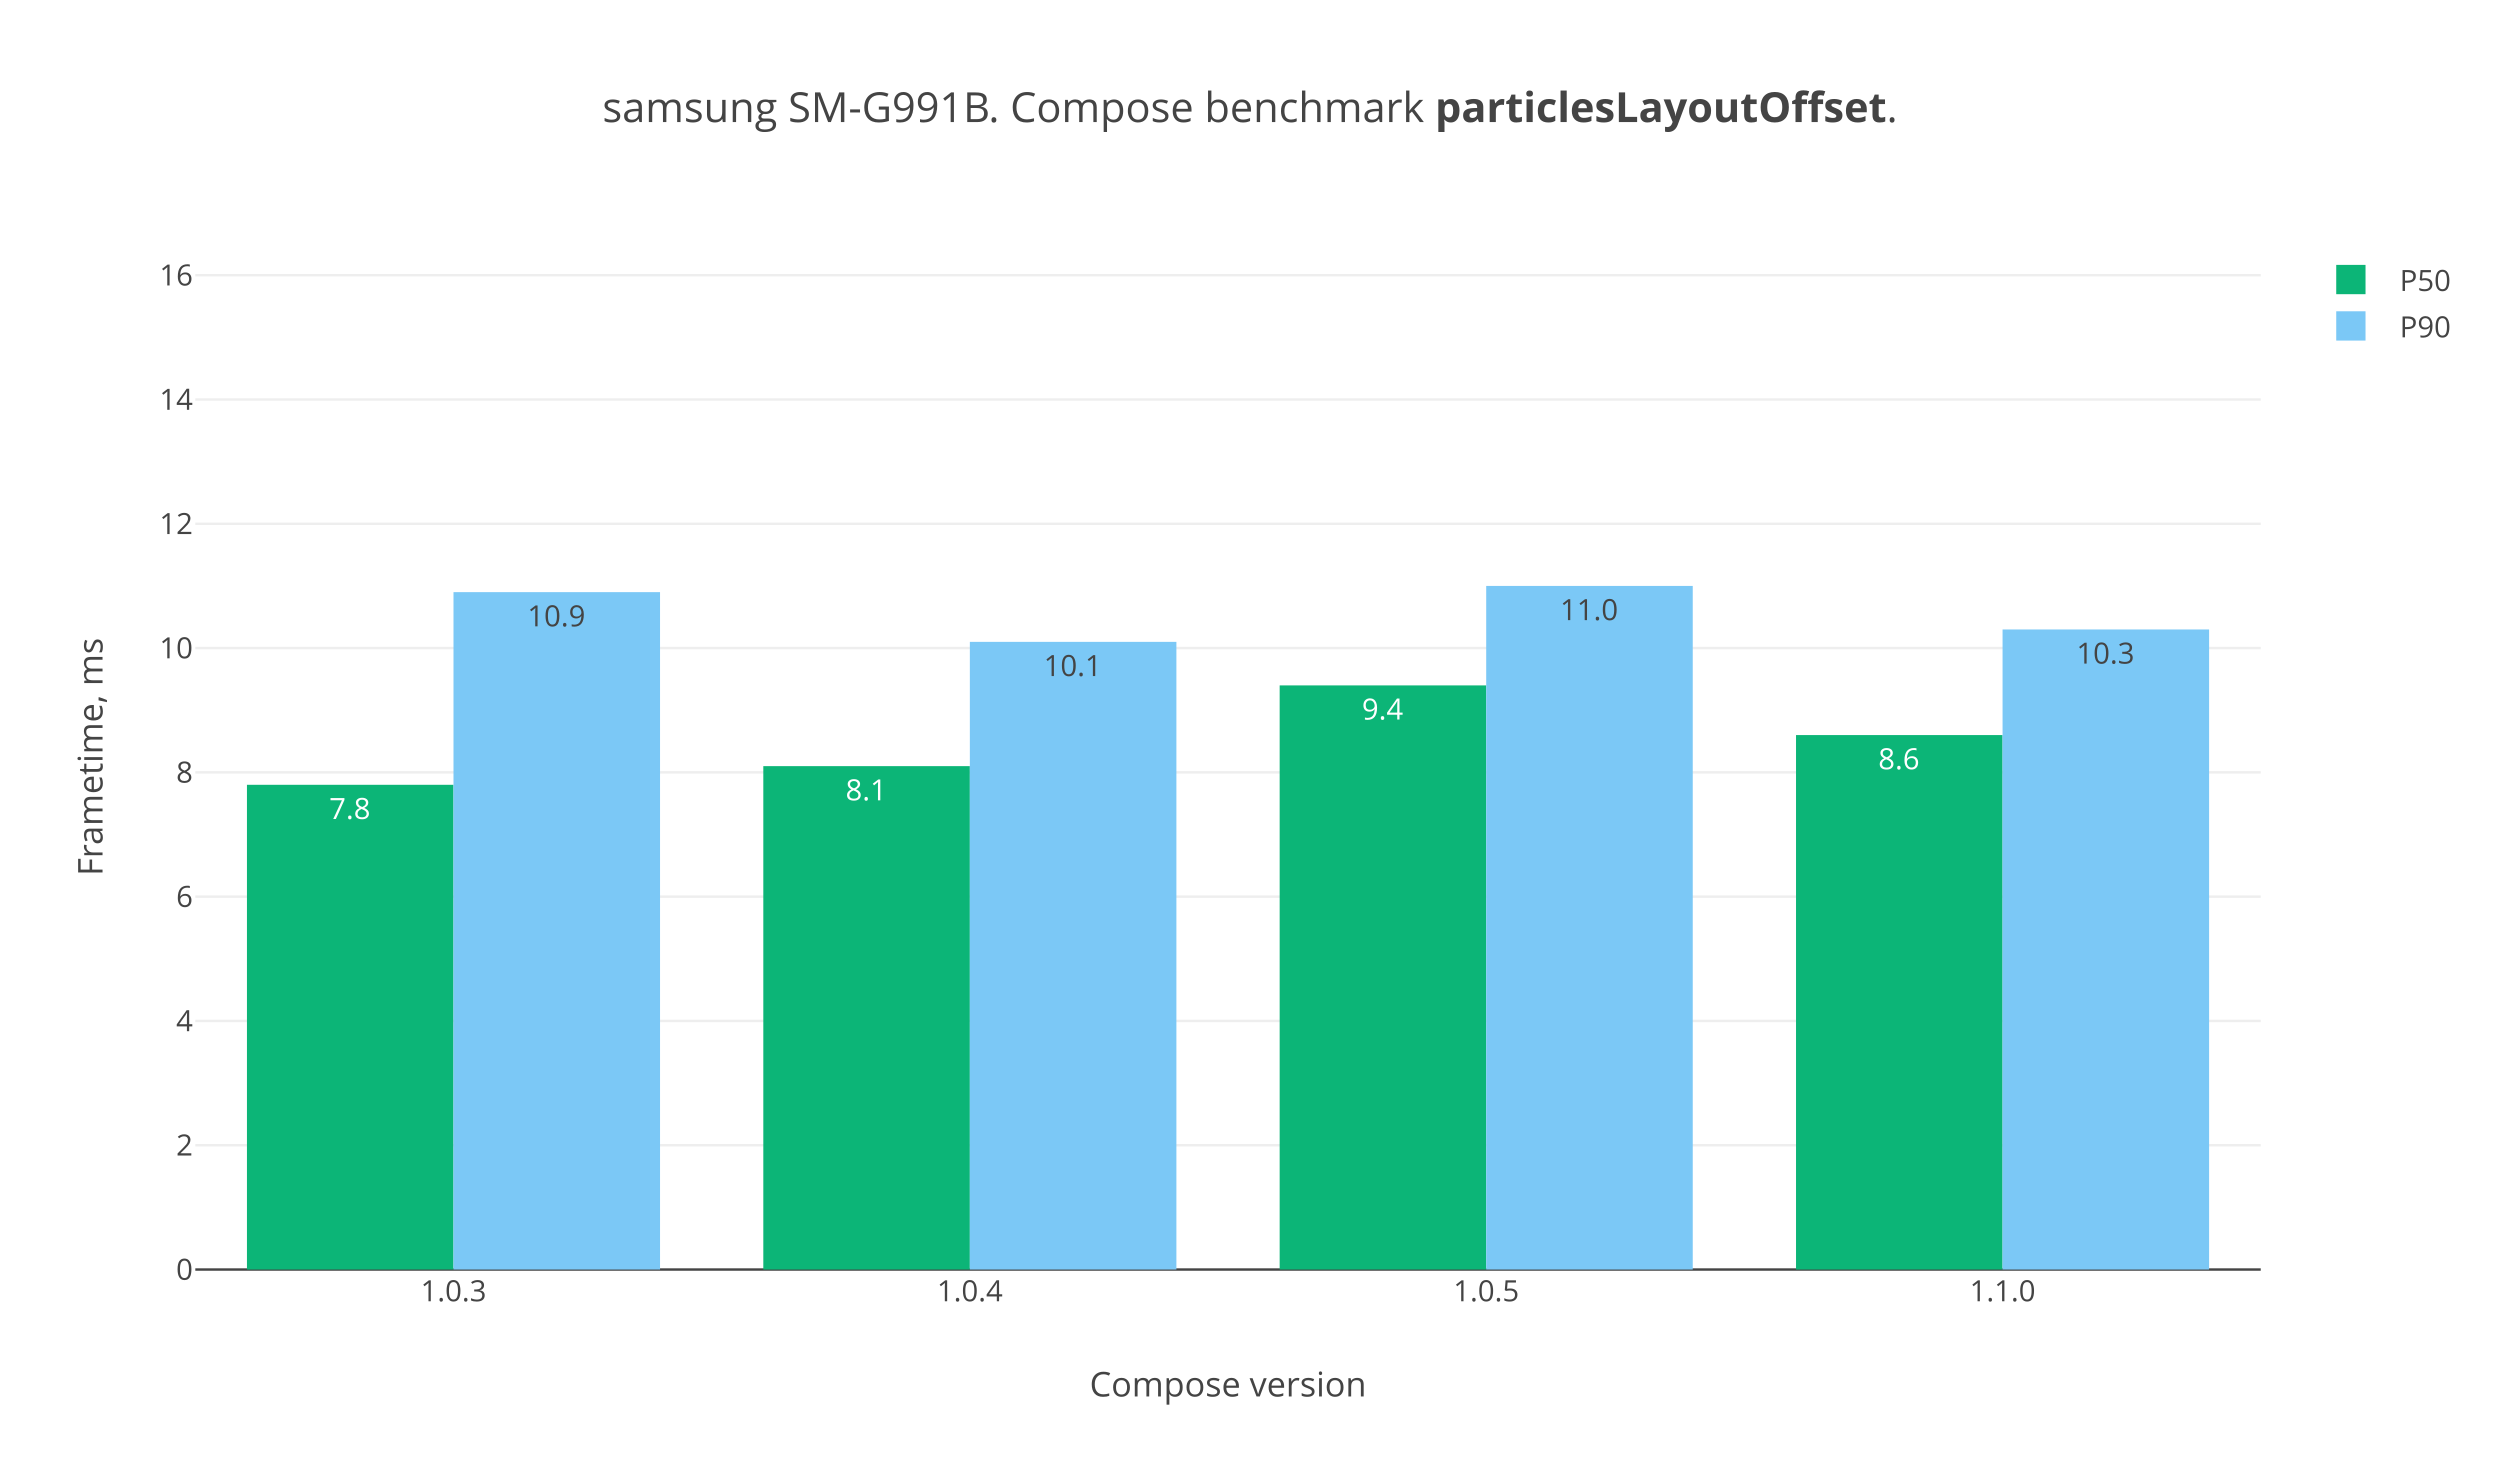
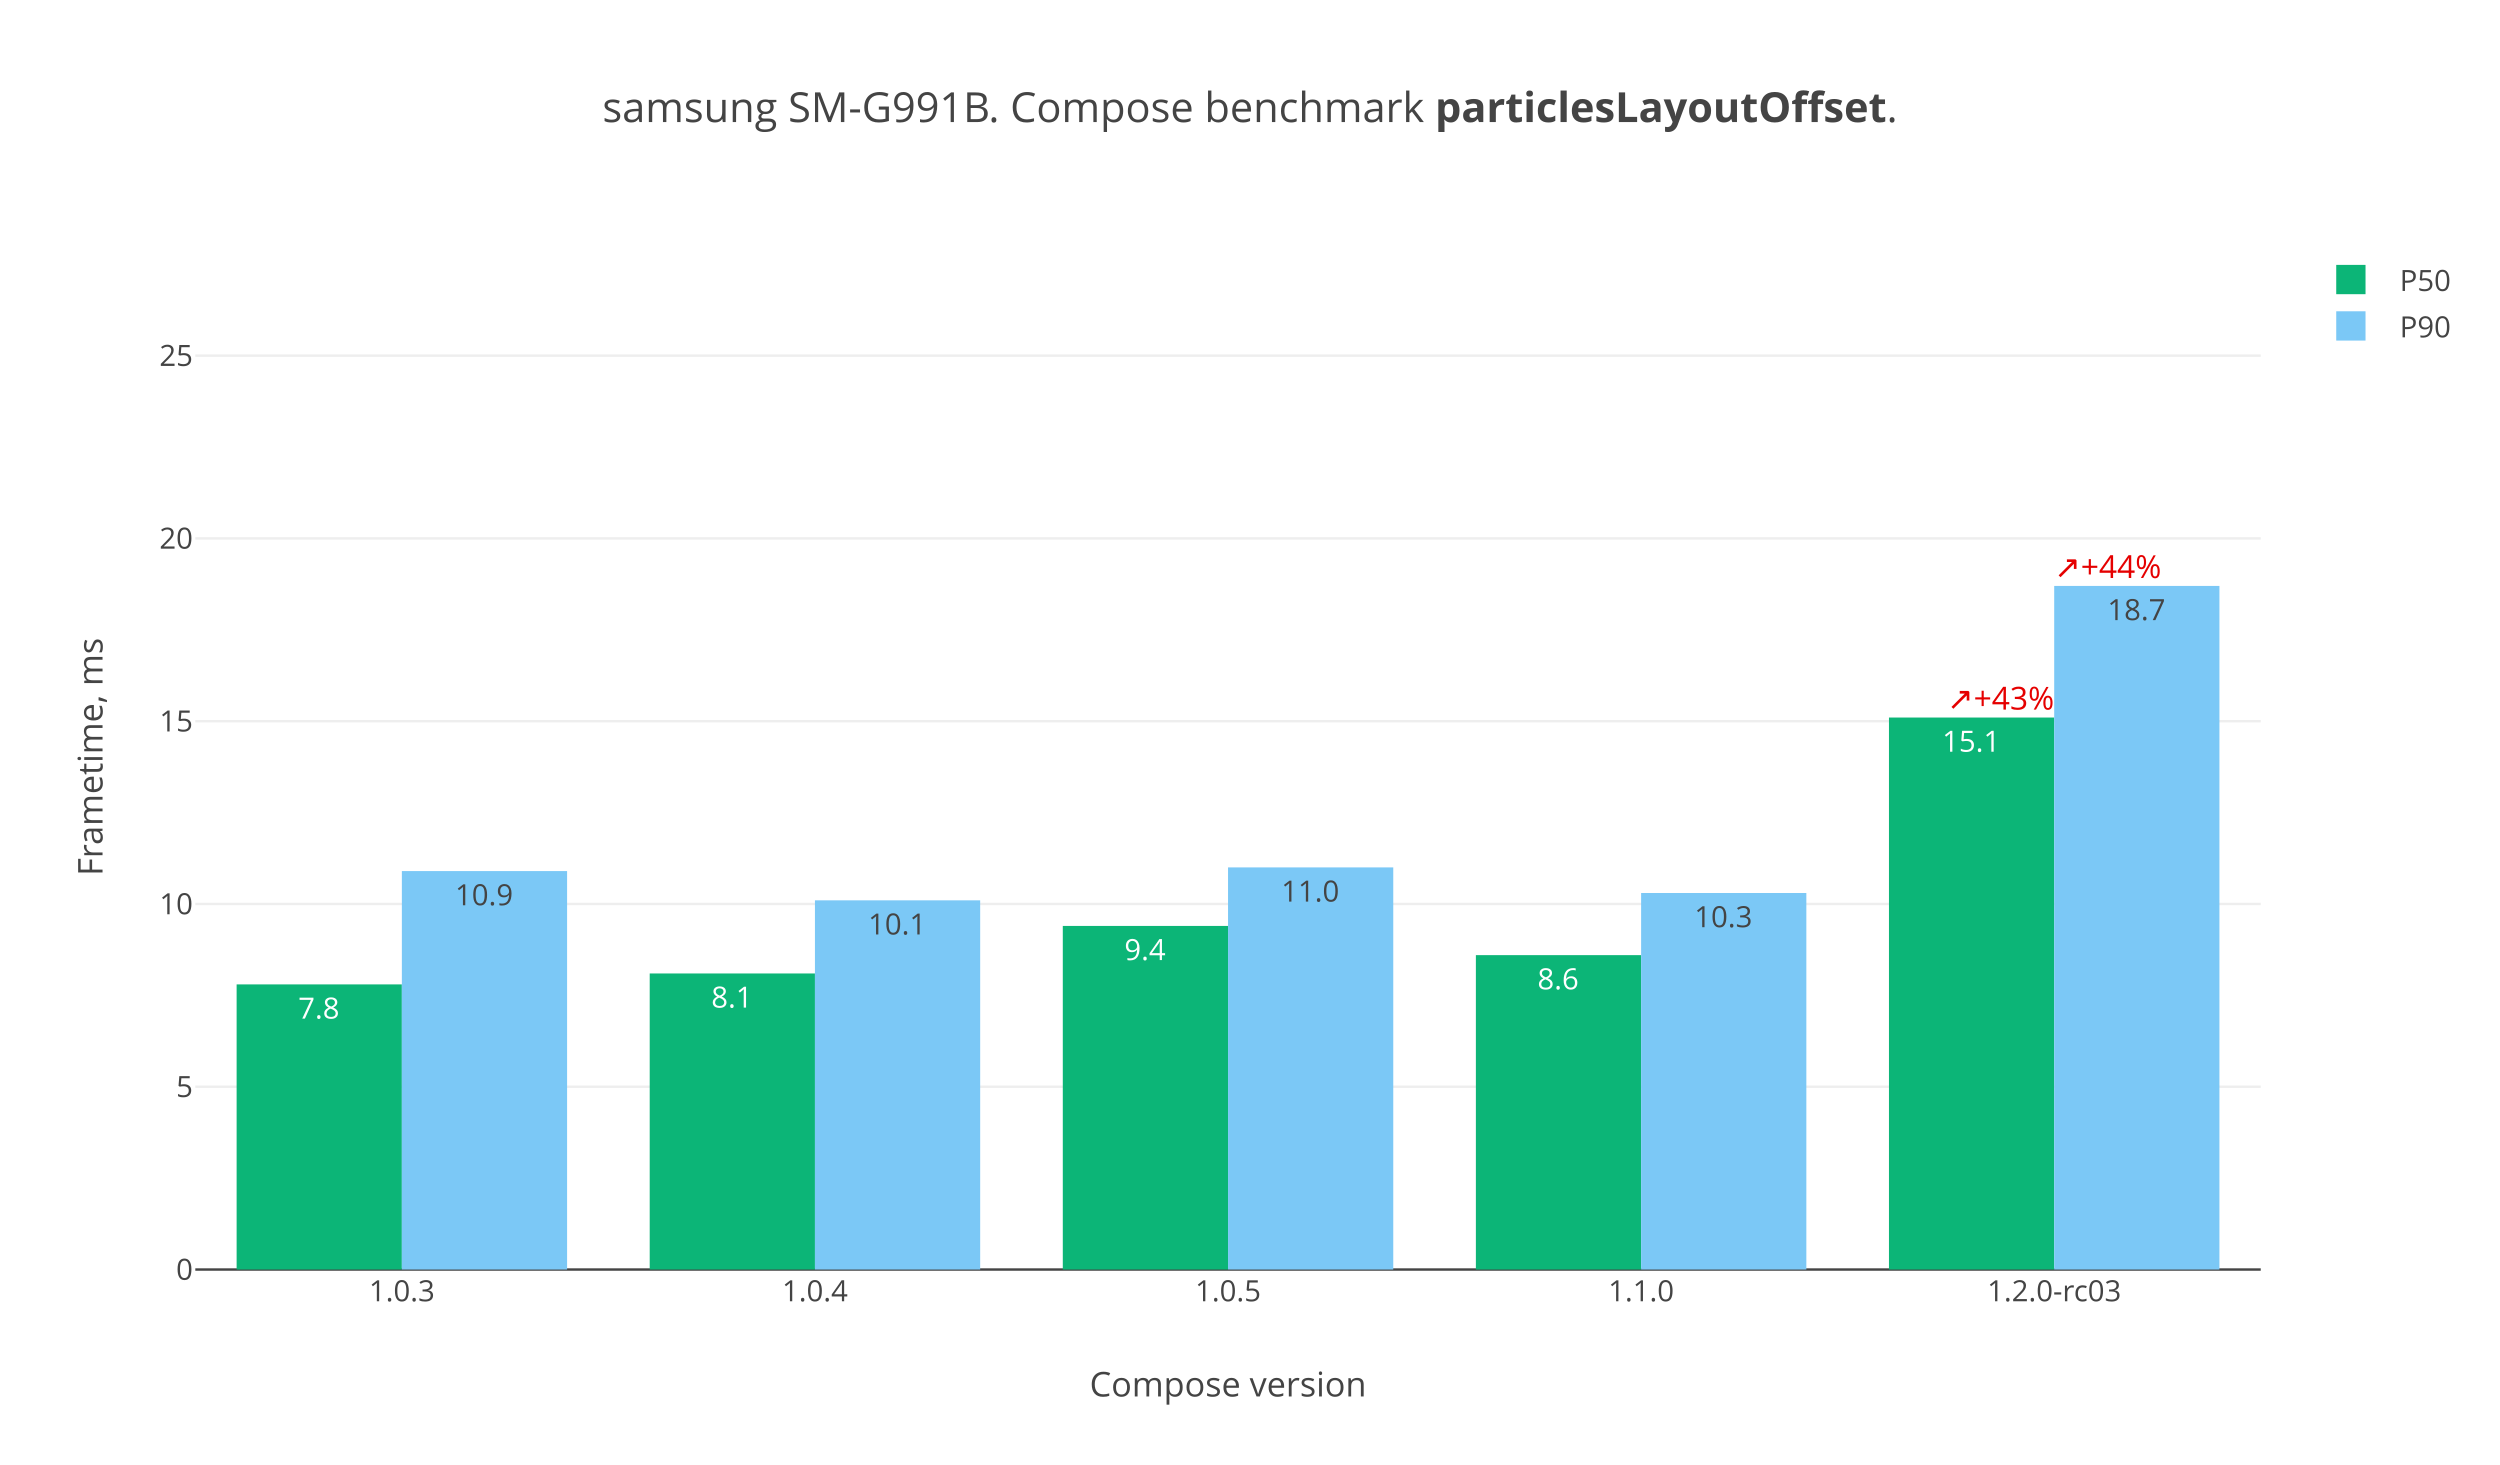
<svg xmlns="http://www.w3.org/2000/svg" class="main-svg" width="1024" height="600" style="" viewBox="0 0 1024 600">
  <rect x="0" y="0" width="1024" height="600" style="fill: rgb(255, 255, 255); fill-opacity: 1;" />
-   <defs id="defs-5232cb">
+   <defs id="defs-338f35">
    <g class="clips">
-       <clipPath id="clip5232cbxyplot" class="plotclip">
+       <clipPath id="clip338f35xyplot" class="plotclip">
        <rect width="846" height="420" />
      </clipPath>
-       <clipPath class="axesclip" id="clip5232cbx">
+       <clipPath class="axesclip" id="clip338f35x">
        <rect x="80" y="0" width="846" height="600" />
      </clipPath>
-       <clipPath class="axesclip" id="clip5232cby">
+       <clipPath class="axesclip" id="clip338f35y">
        <rect x="0" y="100" width="1024" height="420" />
      </clipPath>
-       <clipPath class="axesclip" id="clip5232cbxy">
+       <clipPath class="axesclip" id="clip338f35xy">
        <rect x="80" y="100" width="846" height="420" />
      </clipPath>
    </g>
    <g class="gradients" />
  </defs>
  <g class="bglayer" />
  <g class="layer-below">
    <g class="imagelayer" />
    <g class="shapelayer" />
  </g>
  <g class="cartesianlayer">
    <g class="subplot xy">
      <g class="layer-subplot">
        <g class="shapelayer" />
        <g class="imagelayer" />
      </g>
      <g class="gridlayer">
        <g class="x" />
        <g class="y">
-           <path class="ygrid crisp" transform="translate(0,469.09)" d="M80,0h846" style="stroke: rgb(238, 238, 238); stroke-opacity: 1; stroke-width: 1px;" />
-           <path class="ygrid crisp" transform="translate(0,418.18)" d="M80,0h846" style="stroke: rgb(238, 238, 238); stroke-opacity: 1; stroke-width: 1px;" />
-           <path class="ygrid crisp" transform="translate(0,367.27)" d="M80,0h846" style="stroke: rgb(238, 238, 238); stroke-opacity: 1; stroke-width: 1px;" />
-           <path class="ygrid crisp" transform="translate(0,316.36)" d="M80,0h846" style="stroke: rgb(238, 238, 238); stroke-opacity: 1; stroke-width: 1px;" />
-           <path class="ygrid crisp" transform="translate(0,265.45)" d="M80,0h846" style="stroke: rgb(238, 238, 238); stroke-opacity: 1; stroke-width: 1px;" />
-           <path class="ygrid crisp" transform="translate(0,214.55)" d="M80,0h846" style="stroke: rgb(238, 238, 238); stroke-opacity: 1; stroke-width: 1px;" />
-           <path class="ygrid crisp" transform="translate(0,163.64)" d="M80,0h846" style="stroke: rgb(238, 238, 238); stroke-opacity: 1; stroke-width: 1px;" />
-           <path class="ygrid crisp" transform="translate(0,112.73)" d="M80,0h846" style="stroke: rgb(238, 238, 238); stroke-opacity: 1; stroke-width: 1px;" />
+           <path class="ygrid crisp" transform="translate(0,445.13)" d="M80,0h846" style="stroke: rgb(238, 238, 238); stroke-opacity: 1; stroke-width: 1px;" />
+           <path class="ygrid crisp" transform="translate(0,370.27)" d="M80,0h846" style="stroke: rgb(238, 238, 238); stroke-opacity: 1; stroke-width: 1px;" />
+           <path class="ygrid crisp" transform="translate(0,295.4)" d="M80,0h846" style="stroke: rgb(238, 238, 238); stroke-opacity: 1; stroke-width: 1px;" />
+           <path class="ygrid crisp" transform="translate(0,220.53)" d="M80,0h846" style="stroke: rgb(238, 238, 238); stroke-opacity: 1; stroke-width: 1px;" />
+           <path class="ygrid crisp" transform="translate(0,145.67)" d="M80,0h846" style="stroke: rgb(238, 238, 238); stroke-opacity: 1; stroke-width: 1px;" />
        </g>
      </g>
      <g class="zerolinelayer">
        <path class="yzl zl crisp" transform="translate(0,520)" d="M80,0h846" style="stroke: rgb(68, 68, 68); stroke-opacity: 1; stroke-width: 1px;" />
      </g>
      <path class="xlines-below" />
      <path class="ylines-below" />
      <g class="overlines-below" />
      <g class="xaxislayer-below" />
      <g class="yaxislayer-below" />
      <g class="overaxes-below" />
-       <g class="plot" transform="translate(80,100)" clip-path="url('#clip5232cbxyplot')">
+       <g class="plot" transform="translate(80,100)" clip-path="url('#clip338f35xyplot')">
        <g class="barlayer mlayer">
          <g class="trace bars" style="opacity: 1;">
            <g class="points">
              <g class="point">
-                 <path d="M21.15,420V221.45H105.75V420Z" style="vector-effect: non-scaling-stroke; opacity: 1; stroke-width: 0px; fill: rgb(12, 181, 119); fill-opacity: 1;" />
-                 <text class="bartext bartext-inside" text-anchor="middle" data-notex="1" x="0" y="0" style="font-family: 'Open Sans', verdana, arial, sans-serif; font-size: 12px; fill: rgb(255, 255, 255); fill-opacity: 1; white-space: pre;" transform="translate(63.28594,235.45)">7.8</text>
-               </g>
-               <g class="point">
-                 <path d="M232.65,420V213.82H317.25V420Z" style="vector-effect: non-scaling-stroke; opacity: 1; stroke-width: 0px; fill: rgb(12, 181, 119); fill-opacity: 1;" />
-                 <text class="bartext bartext-inside" text-anchor="middle" data-notex="1" x="0" y="0" style="font-family: 'Open Sans', verdana, arial, sans-serif; font-size: 12px; fill: rgb(255, 255, 255); fill-opacity: 1; white-space: pre;" transform="translate(274.7859,227.82)">8.1</text>
-               </g>
-               <g class="point">
-                 <path d="M444.15,420V180.73H528.75V420Z" style="vector-effect: non-scaling-stroke; opacity: 1; stroke-width: 0px; fill: rgb(12, 181, 119); fill-opacity: 1;" />
-                 <text class="bartext bartext-inside" text-anchor="middle" data-notex="1" x="0" y="0" style="font-family: 'Open Sans', verdana, arial, sans-serif; font-size: 12px; fill: rgb(255, 255, 255); fill-opacity: 1; white-space: pre;" transform="translate(486.2859,194.73)">9.4</text>
-               </g>
-               <g class="point">
-                 <path d="M655.65,420V201.09H740.25V420Z" style="vector-effect: non-scaling-stroke; opacity: 1; stroke-width: 0px; fill: rgb(12, 181, 119); fill-opacity: 1;" />
-                 <text class="bartext bartext-inside" text-anchor="middle" data-notex="1" x="0" y="0" style="font-family: 'Open Sans', verdana, arial, sans-serif; font-size: 12px; fill: rgb(255, 255, 255); fill-opacity: 1; white-space: pre;" transform="translate(697.7859,215.09)">8.6</text>
+                 <path d="M16.92,420V303.21H84.6V420Z" style="vector-effect: non-scaling-stroke; opacity: 1; stroke-width: 0px; fill: rgb(12, 181, 119); fill-opacity: 1;" />
+                 <text class="bartext bartext-inside" text-anchor="middle" data-notex="1" x="0" y="0" style="font-family: 'Open Sans', verdana, arial, sans-serif; font-size: 12px; fill: rgb(255, 255, 255); fill-opacity: 1; white-space: pre;" transform="translate(50.59594,317.21)">7.8</text>
+               </g>
+               <g class="point">
+                 <path d="M186.12,420V298.72H253.8V420Z" style="vector-effect: non-scaling-stroke; opacity: 1; stroke-width: 0px; fill: rgb(12, 181, 119); fill-opacity: 1;" />
+                 <text class="bartext bartext-inside" text-anchor="middle" data-notex="1" x="0" y="0" style="font-family: 'Open Sans', verdana, arial, sans-serif; font-size: 12px; fill: rgb(255, 255, 255); fill-opacity: 1; white-space: pre;" transform="translate(219.7959,312.72)">8.1</text>
+               </g>
+               <g class="point">
+                 <path d="M355.32,420V279.25H423V420Z" style="vector-effect: non-scaling-stroke; opacity: 1; stroke-width: 0px; fill: rgb(12, 181, 119); fill-opacity: 1;" />
+                 <text class="bartext bartext-inside" text-anchor="middle" data-notex="1" x="0" y="0" style="font-family: 'Open Sans', verdana, arial, sans-serif; font-size: 12px; fill: rgb(255, 255, 255); fill-opacity: 1; white-space: pre;" transform="translate(388.9959,293.25)">9.4</text>
+               </g>
+               <g class="point">
+                 <path d="M524.52,420V291.23H592.2V420Z" style="vector-effect: non-scaling-stroke; opacity: 1; stroke-width: 0px; fill: rgb(12, 181, 119); fill-opacity: 1;" />
+                 <text class="bartext bartext-inside" text-anchor="middle" data-notex="1" x="0" y="0" style="font-family: 'Open Sans', verdana, arial, sans-serif; font-size: 12px; fill: rgb(255, 255, 255); fill-opacity: 1; white-space: pre;" transform="translate(558.1959,305.23)">8.6</text>
+               </g>
+               <g class="point">
+                 <path d="M693.72,420V193.9H761.4V420Z" style="vector-effect: non-scaling-stroke; opacity: 1; stroke-width: 0px; fill: rgb(12, 181, 119); fill-opacity: 1;" />
+                 <text class="bartext bartext-inside" text-anchor="middle" data-notex="1" x="0" y="0" style="font-family: 'Open Sans', verdana, arial, sans-serif; font-size: 12px; fill: rgb(255, 255, 255); fill-opacity: 1; white-space: pre;" transform="translate(727.3959,207.9)">15.1</text>
              </g>
            </g>
          </g>
          <g class="trace bars" style="opacity: 1;">
            <g class="points">
              <g class="point">
-                 <path d="M105.75,420V142.55H190.35V420Z" style="vector-effect: non-scaling-stroke; opacity: 1; stroke-width: 0px; fill: rgb(123, 200, 246); fill-opacity: 1;" />
-                 <text class="bartext bartext-inside" text-anchor="middle" data-notex="1" x="0" y="0" style="font-family: 'Open Sans', verdana, arial, sans-serif; font-size: 12px; fill: rgb(68, 68, 68); fill-opacity: 1; white-space: pre;" transform="translate(147.8859,156.55)">10.9</text>
-               </g>
-               <g class="point">
-                 <path d="M317.25,420V162.91H401.85V420Z" style="vector-effect: non-scaling-stroke; opacity: 1; stroke-width: 0px; fill: rgb(123, 200, 246); fill-opacity: 1;" />
-                 <text class="bartext bartext-inside" text-anchor="middle" data-notex="1" x="0" y="0" style="font-family: 'Open Sans', verdana, arial, sans-serif; font-size: 12px; fill: rgb(68, 68, 68); fill-opacity: 1; white-space: pre;" transform="translate(359.3859,176.91)">10.1</text>
-               </g>
-               <g class="point">
-                 <path d="M528.75,420V140H613.35V420Z" style="vector-effect: non-scaling-stroke; opacity: 1; stroke-width: 0px; fill: rgb(123, 200, 246); fill-opacity: 1;" />
-                 <text class="bartext bartext-inside" text-anchor="middle" data-notex="1" x="0" y="0" style="font-family: 'Open Sans', verdana, arial, sans-serif; font-size: 12px; fill: rgb(68, 68, 68); fill-opacity: 1; white-space: pre;" transform="translate(570.8859,154)">11.0</text>
-               </g>
-               <g class="point">
-                 <path d="M740.25,420V157.82H824.85V420Z" style="vector-effect: non-scaling-stroke; opacity: 1; stroke-width: 0px; fill: rgb(123, 200, 246); fill-opacity: 1;" />
-                 <text class="bartext bartext-inside" text-anchor="middle" data-notex="1" x="0" y="0" style="font-family: 'Open Sans', verdana, arial, sans-serif; font-size: 12px; fill: rgb(68, 68, 68); fill-opacity: 1; white-space: pre;" transform="translate(782.3859,171.82)">10.3</text>
+                 <path d="M84.6,420V256.79H152.28V420Z" style="vector-effect: non-scaling-stroke; opacity: 1; stroke-width: 0px; fill: rgb(123, 200, 246); fill-opacity: 1;" />
+                 <text class="bartext bartext-inside" text-anchor="middle" data-notex="1" x="0" y="0" style="font-family: 'Open Sans', verdana, arial, sans-serif; font-size: 12px; fill: rgb(68, 68, 68); fill-opacity: 1; white-space: pre;" transform="translate(118.2759,270.79)">10.9</text>
+               </g>
+               <g class="point">
+                 <path d="M253.8,420V268.77H321.48V420Z" style="vector-effect: non-scaling-stroke; opacity: 1; stroke-width: 0px; fill: rgb(123, 200, 246); fill-opacity: 1;" />
+                 <text class="bartext bartext-inside" text-anchor="middle" data-notex="1" x="0" y="0" style="font-family: 'Open Sans', verdana, arial, sans-serif; font-size: 12px; fill: rgb(68, 68, 68); fill-opacity: 1; white-space: pre;" transform="translate(287.4759,282.77)">10.1</text>
+               </g>
+               <g class="point">
+                 <path d="M423,420V255.29H490.68V420Z" style="vector-effect: non-scaling-stroke; opacity: 1; stroke-width: 0px; fill: rgb(123, 200, 246); fill-opacity: 1;" />
+                 <text class="bartext bartext-inside" text-anchor="middle" data-notex="1" x="0" y="0" style="font-family: 'Open Sans', verdana, arial, sans-serif; font-size: 12px; fill: rgb(68, 68, 68); fill-opacity: 1; white-space: pre;" transform="translate(456.6759,269.29)">11.0</text>
+               </g>
+               <g class="point">
+                 <path d="M592.2,420V265.78H659.88V420Z" style="vector-effect: non-scaling-stroke; opacity: 1; stroke-width: 0px; fill: rgb(123, 200, 246); fill-opacity: 1;" />
+                 <text class="bartext bartext-inside" text-anchor="middle" data-notex="1" x="0" y="0" style="font-family: 'Open Sans', verdana, arial, sans-serif; font-size: 12px; fill: rgb(68, 68, 68); fill-opacity: 1; white-space: pre;" transform="translate(625.8759,279.78)">10.3</text>
+               </g>
+               <g class="point">
+                 <path d="M761.4,420V140H829.08V420Z" style="vector-effect: non-scaling-stroke; opacity: 1; stroke-width: 0px; fill: rgb(123, 200, 246); fill-opacity: 1;" />
+                 <text class="bartext bartext-inside" text-anchor="middle" data-notex="1" x="0" y="0" style="font-family: 'Open Sans', verdana, arial, sans-serif; font-size: 12px; fill: rgb(68, 68, 68); fill-opacity: 1; white-space: pre;" transform="translate(795.0759,154)">18.7</text>
              </g>
            </g>
          </g>
        </g>
        <g class="scatterlayer mlayer">
-           <g class="trace scatter tracebcdfcc" style="stroke-miterlimit: 2; opacity: 1;">
+           <g class="trace scatter trace013487" style="stroke-miterlimit: 2; opacity: 1;">
            <g class="fills" />
            <g class="errorbars" />
            <g class="lines" />
            <g class="points" />
            <g class="text">
              <g class="textpoint" />
              <g class="textpoint" />
              <g class="textpoint" />
              <g class="textpoint" />
-             </g>
-           </g>
-           <g class="trace scatter trace591f00" style="stroke-miterlimit: 2; opacity: 1;">
+               <g class="textpoint" transform="translate(0,-3.25)">
+                 <text x="761.4" y="193.9" text-anchor="end" style="font-family: 'Open Sans', verdana, arial, sans-serif; font-size: 13px; fill: rgb(229, 0, 0); fill-opacity: 1; white-space: pre;">↗+43%</text>
+               </g>
+             </g>
+           </g>
+           <g class="trace scatter trace99d034" style="stroke-miterlimit: 2; opacity: 1;">
            <g class="fills" />
            <g class="errorbars" />
            <g class="lines" />
            <g class="points" />
            <g class="text">
              <g class="textpoint" />
              <g class="textpoint" />
              <g class="textpoint" />
              <g class="textpoint" />
+               <g class="textpoint" transform="translate(0,-3.25)">
+                 <text x="761.4" y="140" text-anchor="start" style="font-family: 'Open Sans', verdana, arial, sans-serif; font-size: 13px; fill: rgb(229, 0, 0); fill-opacity: 1; white-space: pre;">↗+44%</text>
+               </g>
            </g>
          </g>
        </g>
      </g>
      <g class="overplot" />
      <path class="xlines-above crisp" style="fill: none;" d="M0,0" />
      <path class="ylines-above crisp" style="fill: none;" d="M0,0" />
      <g class="overlines-above" />
      <g class="xaxislayer-above">
        <g class="xtick">
-           <text text-anchor="middle" x="0" y="533" transform="translate(185.75,0)" style="font-family: 'Open Sans', verdana, arial, sans-serif; font-size: 12px; fill: rgb(68, 68, 68); fill-opacity: 1; white-space: pre;">1.0.3</text>
-         </g>
-         <g class="xtick">
-           <text text-anchor="middle" x="0" y="533" transform="translate(397.25,0)" style="font-family: 'Open Sans', verdana, arial, sans-serif; font-size: 12px; fill: rgb(68, 68, 68); fill-opacity: 1; white-space: pre;">1.0.4</text>
-         </g>
-         <g class="xtick">
-           <text text-anchor="middle" x="0" y="533" transform="translate(608.75,0)" style="font-family: 'Open Sans', verdana, arial, sans-serif; font-size: 12px; fill: rgb(68, 68, 68); fill-opacity: 1; white-space: pre;">1.0.5</text>
-         </g>
-         <g class="xtick">
-           <text text-anchor="middle" x="0" y="533" transform="translate(820.25,0)" style="font-family: 'Open Sans', verdana, arial, sans-serif; font-size: 12px; fill: rgb(68, 68, 68); fill-opacity: 1; white-space: pre;">1.1.0</text>
+           <text text-anchor="middle" x="0" y="533" transform="translate(164.6,0)" style="font-family: 'Open Sans', verdana, arial, sans-serif; font-size: 12px; fill: rgb(68, 68, 68); fill-opacity: 1; white-space: pre;">1.0.3</text>
+         </g>
+         <g class="xtick">
+           <text text-anchor="middle" x="0" y="533" transform="translate(333.8,0)" style="font-family: 'Open Sans', verdana, arial, sans-serif; font-size: 12px; fill: rgb(68, 68, 68); fill-opacity: 1; white-space: pre;">1.0.4</text>
+         </g>
+         <g class="xtick">
+           <text text-anchor="middle" x="0" y="533" transform="translate(503,0)" style="font-family: 'Open Sans', verdana, arial, sans-serif; font-size: 12px; fill: rgb(68, 68, 68); fill-opacity: 1; white-space: pre;">1.0.5</text>
+         </g>
+         <g class="xtick">
+           <text text-anchor="middle" x="0" y="533" transform="translate(672.2,0)" style="font-family: 'Open Sans', verdana, arial, sans-serif; font-size: 12px; fill: rgb(68, 68, 68); fill-opacity: 1; white-space: pre;">1.1.0</text>
+         </g>
+         <g class="xtick">
+           <text text-anchor="middle" x="0" y="533" transform="translate(841.4,0)" style="font-family: 'Open Sans', verdana, arial, sans-serif; font-size: 12px; fill: rgb(68, 68, 68); fill-opacity: 1; white-space: pre;">1.2.0-rc03</text>
        </g>
      </g>
      <g class="yaxislayer-above">
        <g class="ytick">
          <text text-anchor="end" x="79" y="4.2" transform="translate(0,520)" style="font-family: 'Open Sans', verdana, arial, sans-serif; font-size: 12px; fill: rgb(68, 68, 68); fill-opacity: 1; white-space: pre;">0</text>
        </g>
        <g class="ytick">
-           <text text-anchor="end" x="79" y="4.2" transform="translate(0,469.09)" style="font-family: 'Open Sans', verdana, arial, sans-serif; font-size: 12px; fill: rgb(68, 68, 68); fill-opacity: 1; white-space: pre;">2</text>
-         </g>
-         <g class="ytick">
-           <text text-anchor="end" x="79" y="4.2" transform="translate(0,418.18)" style="font-family: 'Open Sans', verdana, arial, sans-serif; font-size: 12px; fill: rgb(68, 68, 68); fill-opacity: 1; white-space: pre;">4</text>
-         </g>
-         <g class="ytick">
-           <text text-anchor="end" x="79" y="4.2" transform="translate(0,367.27)" style="font-family: 'Open Sans', verdana, arial, sans-serif; font-size: 12px; fill: rgb(68, 68, 68); fill-opacity: 1; white-space: pre;">6</text>
-         </g>
-         <g class="ytick">
-           <text text-anchor="end" x="79" y="4.2" transform="translate(0,316.36)" style="font-family: 'Open Sans', verdana, arial, sans-serif; font-size: 12px; fill: rgb(68, 68, 68); fill-opacity: 1; white-space: pre;">8</text>
-         </g>
-         <g class="ytick">
-           <text text-anchor="end" x="79" y="4.2" transform="translate(0,265.45)" style="font-family: 'Open Sans', verdana, arial, sans-serif; font-size: 12px; fill: rgb(68, 68, 68); fill-opacity: 1; white-space: pre;">10</text>
-         </g>
-         <g class="ytick">
-           <text text-anchor="end" x="79" y="4.2" transform="translate(0,214.55)" style="font-family: 'Open Sans', verdana, arial, sans-serif; font-size: 12px; fill: rgb(68, 68, 68); fill-opacity: 1; white-space: pre;">12</text>
-         </g>
-         <g class="ytick">
-           <text text-anchor="end" x="79" y="4.2" transform="translate(0,163.64)" style="font-family: 'Open Sans', verdana, arial, sans-serif; font-size: 12px; fill: rgb(68, 68, 68); fill-opacity: 1; white-space: pre;">14</text>
-         </g>
-         <g class="ytick">
-           <text text-anchor="end" x="79" y="4.2" transform="translate(0,112.73)" style="font-family: 'Open Sans', verdana, arial, sans-serif; font-size: 12px; fill: rgb(68, 68, 68); fill-opacity: 1; white-space: pre;">16</text>
+           <text text-anchor="end" x="79" y="4.2" transform="translate(0,445.13)" style="font-family: 'Open Sans', verdana, arial, sans-serif; font-size: 12px; fill: rgb(68, 68, 68); fill-opacity: 1; white-space: pre;">5</text>
+         </g>
+         <g class="ytick">
+           <text text-anchor="end" x="79" y="4.2" transform="translate(0,370.27)" style="font-family: 'Open Sans', verdana, arial, sans-serif; font-size: 12px; fill: rgb(68, 68, 68); fill-opacity: 1; white-space: pre;">10</text>
+         </g>
+         <g class="ytick">
+           <text text-anchor="end" x="79" y="4.2" transform="translate(0,295.4)" style="font-family: 'Open Sans', verdana, arial, sans-serif; font-size: 12px; fill: rgb(68, 68, 68); fill-opacity: 1; white-space: pre;">15</text>
+         </g>
+         <g class="ytick">
+           <text text-anchor="end" x="79" y="4.2" transform="translate(0,220.53)" style="font-family: 'Open Sans', verdana, arial, sans-serif; font-size: 12px; fill: rgb(68, 68, 68); fill-opacity: 1; white-space: pre;">20</text>
+         </g>
+         <g class="ytick">
+           <text text-anchor="end" x="79" y="4.2" transform="translate(0,145.67)" style="font-family: 'Open Sans', verdana, arial, sans-serif; font-size: 12px; fill: rgb(68, 68, 68); fill-opacity: 1; white-space: pre;">25</text>
        </g>
      </g>
      <g class="overaxes-above" />
    </g>
  </g>
  <g class="polarlayer" />
  <g class="ternarylayer" />
  <g class="geolayer" />
  <g class="funnelarealayer" />
  <g class="pielayer" />
  <g class="treemaplayer" />
  <g class="sunburstlayer" />
  <g class="glimages" />
-   <defs id="topdefs-5232cb">
+   <defs id="topdefs-338f35">
    <g class="clips" />
-     <clipPath id="legend5232cb">
+     <clipPath id="legend338f35">
      <rect width="69" height="48" x="0" y="0" />
    </clipPath>
  </defs>
  <g class="layer-above">
    <g class="imagelayer" />
    <g class="shapelayer" />
  </g>
  <g class="infolayer">
    <g class="legend" pointer-events="all" transform="translate(942.92,100)">
      <rect class="bg" shape-rendering="crispEdges" style="stroke: rgb(68, 68, 68); stroke-opacity: 1; fill: rgb(255, 255, 255); fill-opacity: 1; stroke-width: 0px;" width="69" height="48" x="0" y="0" />
-       <g class="scrollbox" transform="" clip-path="url('#legend5232cb')">
+       <g class="scrollbox" transform="" clip-path="url('#legend338f35')">
        <g class="groups">
          <g class="traces" style="opacity: 1;" transform="translate(0,14.5)">
            <text class="legendtext" text-anchor="start" x="40" y="4.68" style="font-family: 'Open Sans', verdana, arial, sans-serif; font-size: 12px; fill: rgb(68, 68, 68); fill-opacity: 1; white-space: pre;">P50</text>
            <g class="layers" style="opacity: 1;">
              <g class="legendfill" />
              <g class="legendlines" />
              <g class="legendsymbols">
                <g class="legendpoints">
                  <path class="legendundefined" d="M6,6H-6V-6H6Z" transform="translate(20,0)" style="stroke-width: 0px; fill: rgb(12, 181, 119); fill-opacity: 1;" />
                </g>
              </g>
            </g>
            <rect class="legendtoggle" x="0" y="-9.5" width="63.688" height="19" style="fill: rgb(0, 0, 0); fill-opacity: 0;" />
          </g>
          <g class="traces" style="opacity: 1;" transform="translate(0,33.5)">
            <text class="legendtext" text-anchor="start" x="40" y="4.68" style="font-family: 'Open Sans', verdana, arial, sans-serif; font-size: 12px; fill: rgb(68, 68, 68); fill-opacity: 1; white-space: pre;">P90</text>
            <g class="layers" style="opacity: 1;">
              <g class="legendfill" />
              <g class="legendlines" />
              <g class="legendsymbols">
                <g class="legendpoints">
                  <path class="legendundefined" d="M6,6H-6V-6H6Z" transform="translate(20,0)" style="stroke-width: 0px; fill: rgb(123, 200, 246); fill-opacity: 1;" />
                </g>
              </g>
            </g>
            <rect class="legendtoggle" x="0" y="-9.5" width="63.688" height="19" style="fill: rgb(0, 0, 0); fill-opacity: 0;" />
          </g>
        </g>
      </g>
      <rect class="scrollbar" rx="20" ry="3" width="0" height="0" style="fill: rgb(128, 139, 164); fill-opacity: 1;" x="0" y="0" />
    </g>
    <g class="g-gtitle">
      <text class="gtitle" x="512" y="50" text-anchor="middle" dy="0em" style="font-family: 'Open Sans', verdana, arial, sans-serif; font-size: 17px; fill: rgb(68, 68, 68); opacity: 1; font-weight: normal; white-space: pre;">samsung SM-G991B. Compose benchmark <tspan style="font-weight:bold">particlesLayoutOffset</tspan>.</text>
    </g>
    <g class="g-xtitle">
      <text class="xtitle" x="503" y="572" text-anchor="middle" style="font-family: 'Open Sans', verdana, arial, sans-serif; font-size: 14px; fill: rgb(68, 68, 68); opacity: 1; font-weight: normal; white-space: pre;">Compose version</text>
    </g>
    <g class="g-ytitle">
      <text class="ytitle" transform="rotate(-90,42,310)" x="42" y="310" text-anchor="middle" style="font-family: 'Open Sans', verdana, arial, sans-serif; font-size: 14px; fill: rgb(68, 68, 68); opacity: 1; font-weight: normal; white-space: pre;">Frametime, ms</text>
    </g>
  </g>
</svg>
